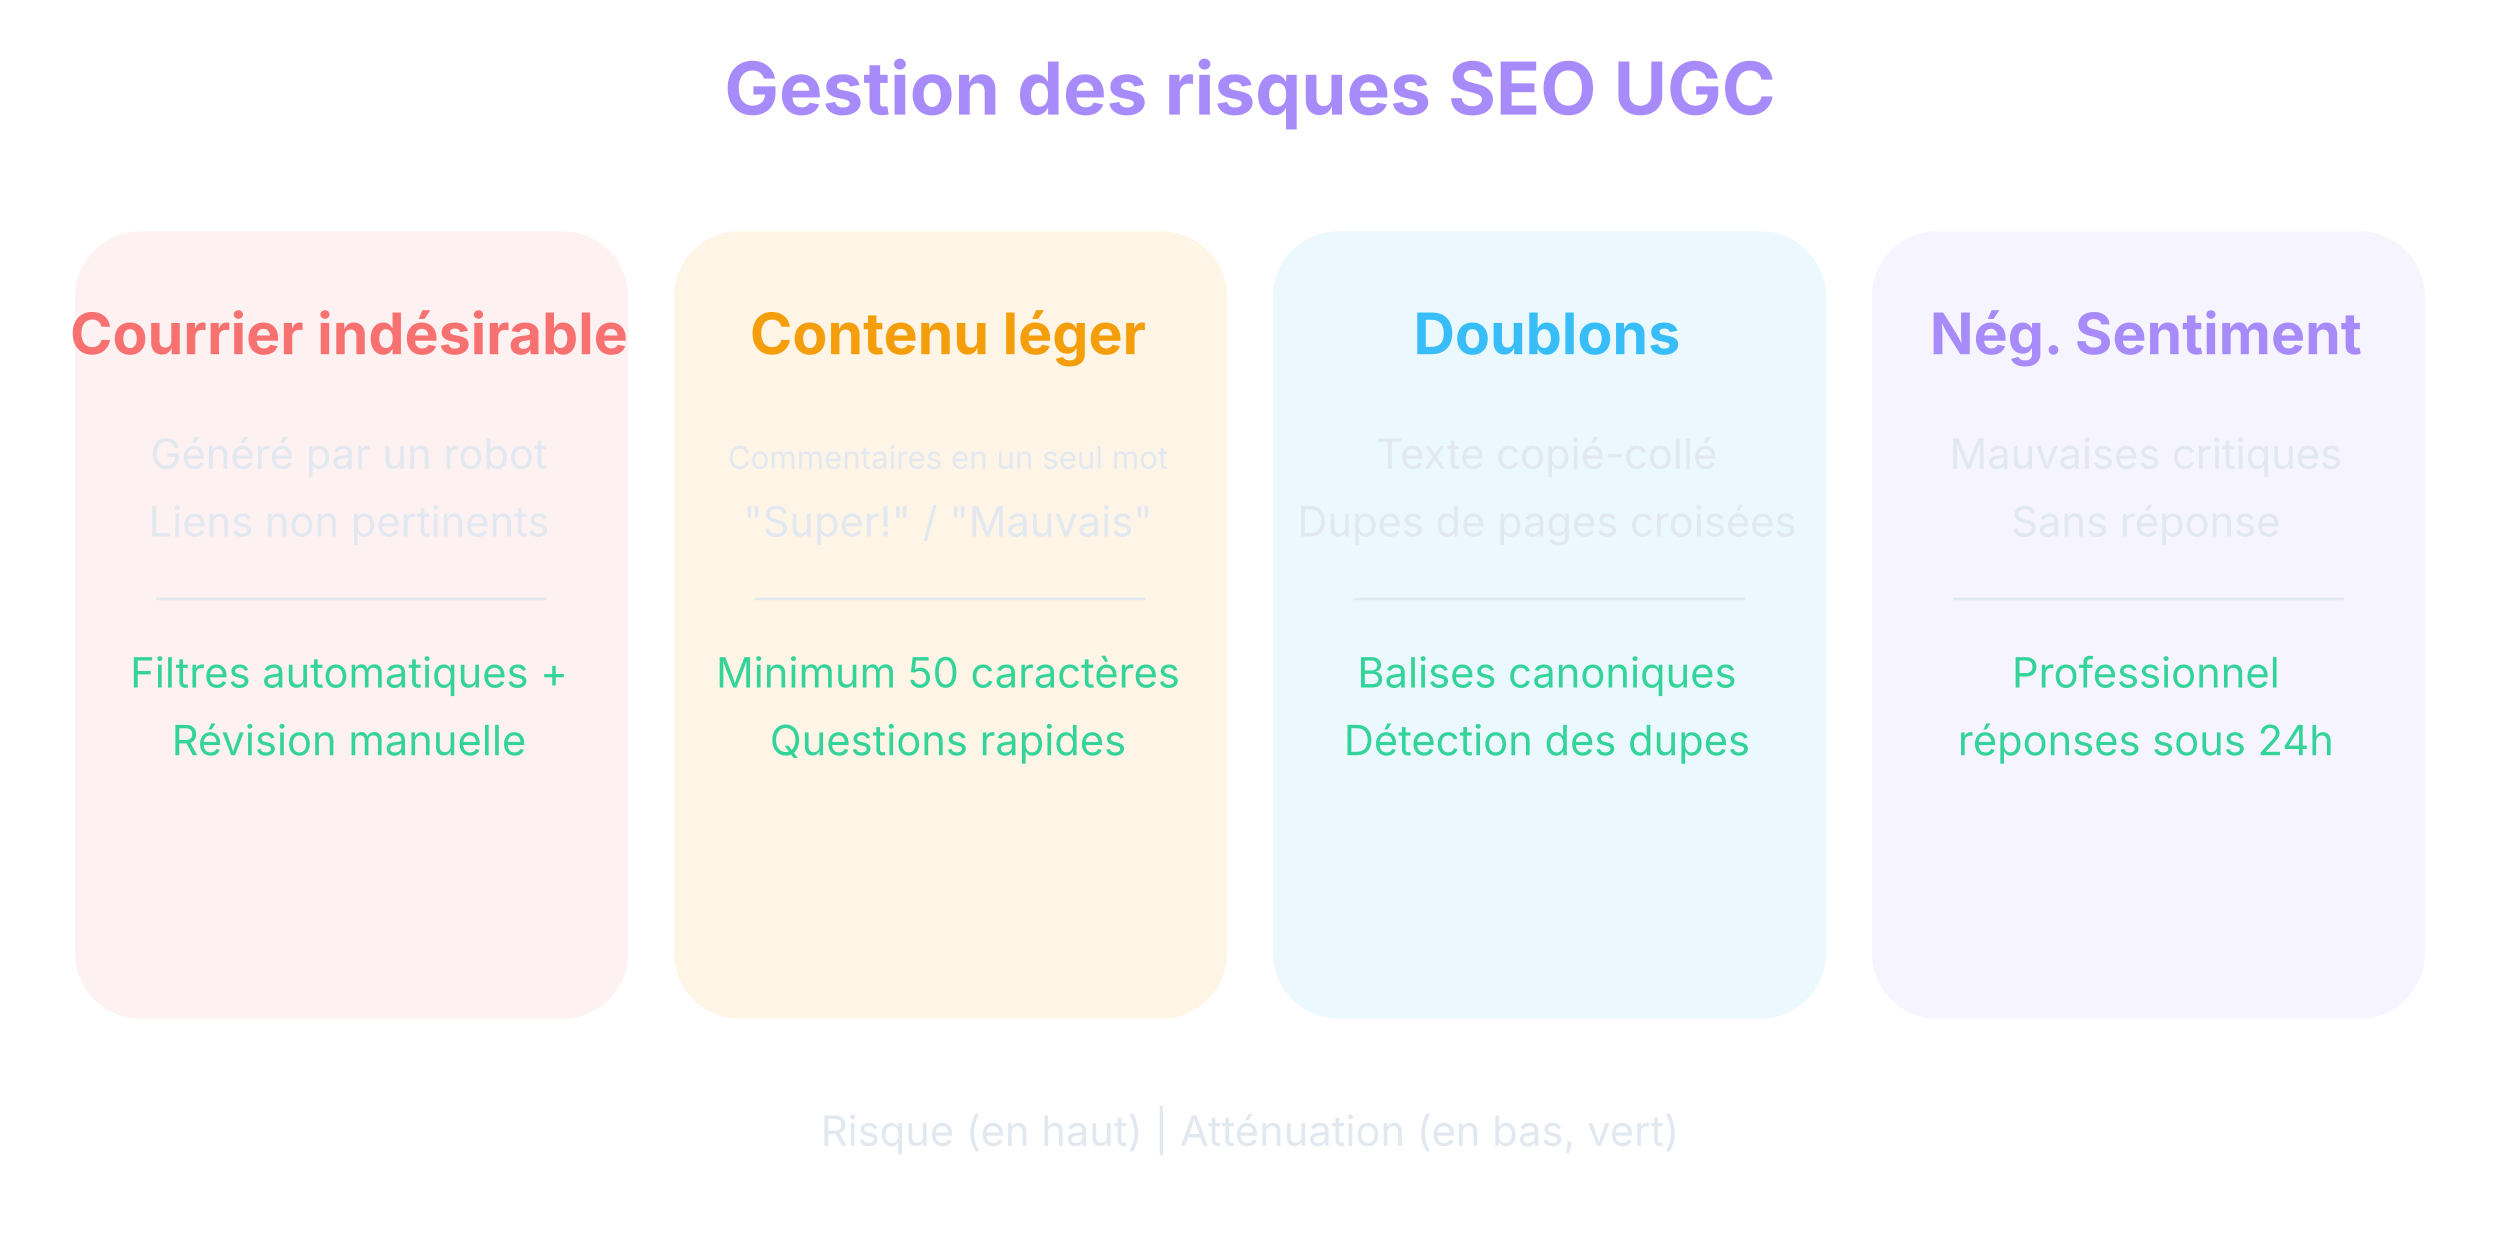
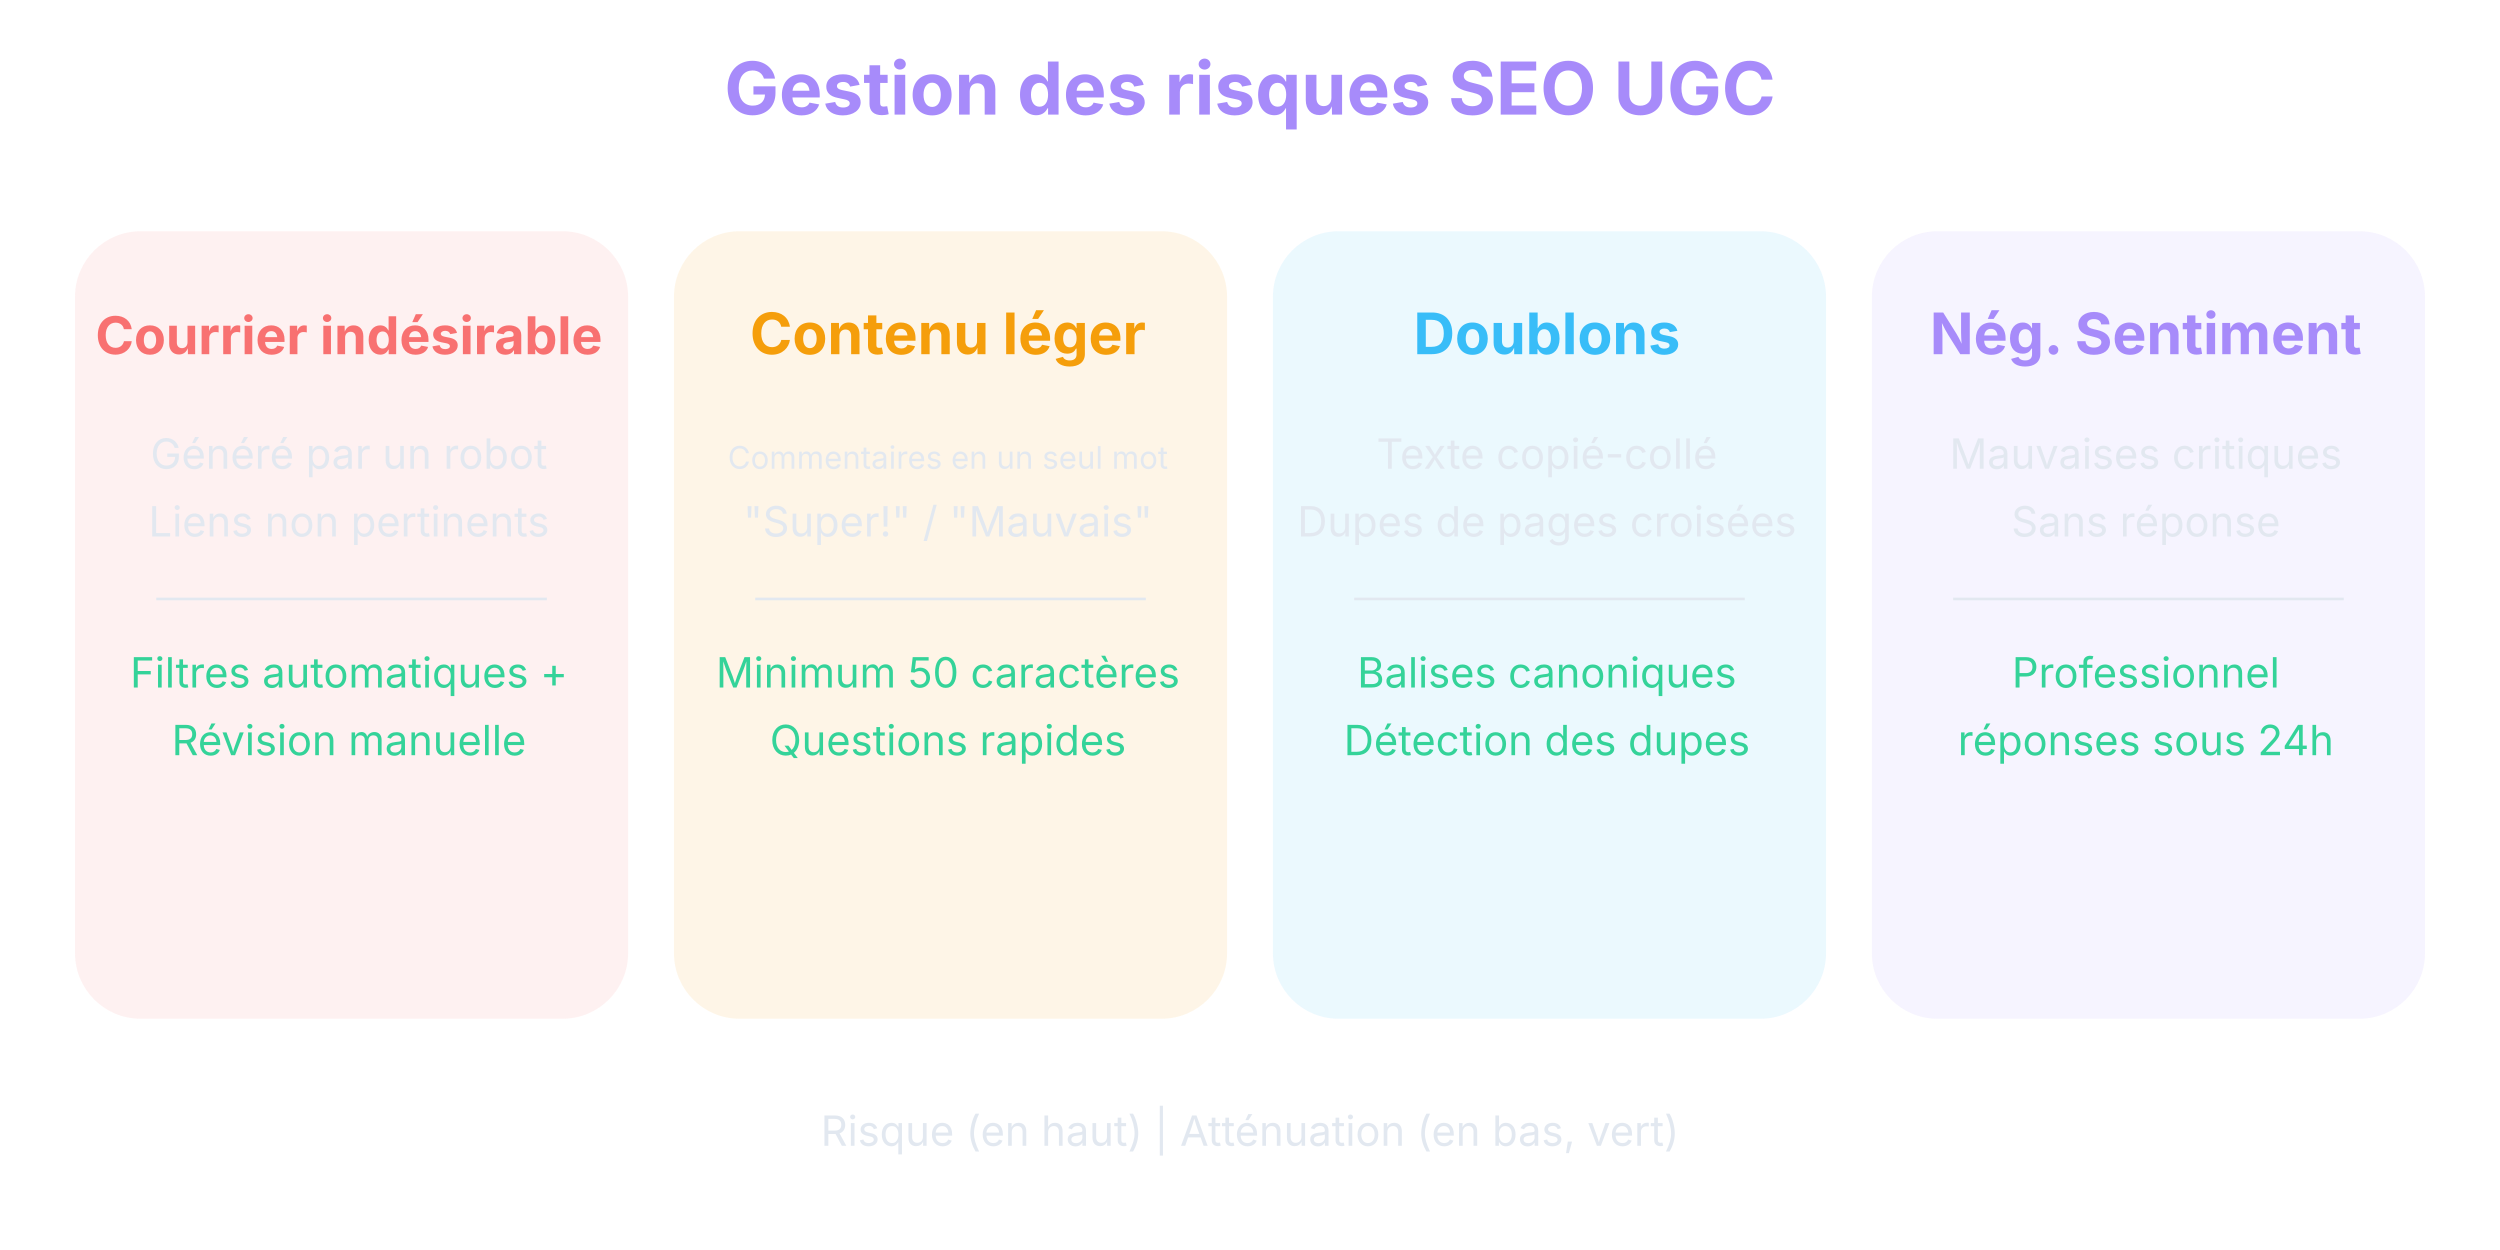
<svg xmlns="http://www.w3.org/2000/svg" viewBox="0 0 480 240" fill="none">
  <text x="240" y="22" text-anchor="middle" font-family="Inter, -apple-system, BlinkMacSystemFont, 'Segoe UI', Roboto, sans-serif" font-size="14" font-weight="bold" fill="#a78bfa">Gestion des risques SEO UGC</text>
  <rect x="15" y="45" width="105" height="150" rx="12" fill="#f87171" opacity="0.1" stroke="#f87171" stroke-width="1.2" />
-   <text x="67" y="68" text-anchor="middle" font-family="Inter, -apple-system, BlinkMacSystemFont, 'Segoe UI', Roboto, sans-serif" font-size="11" font-weight="bold" fill="#f87171">Courrier indésirable</text>
+   <text x="67" y="68" text-anchor="middle" font-family="Inter, -apple-system, BlinkMacSystemFont, 'Segoe UI', Roboto, sans-serif" font-size="10" font-weight="bold" fill="#f87171">Courrier indésirable</text>
  <text x="67" y="90" text-anchor="middle" font-family="Inter, -apple-system, BlinkMacSystemFont, 'Segoe UI', Roboto, sans-serif" font-size="8" fill="#e2e8f0">Généré par un robot</text>
  <text x="67" y="103" text-anchor="middle" font-family="Inter, -apple-system, BlinkMacSystemFont, 'Segoe UI', Roboto, sans-serif" font-size="8" fill="#e2e8f0">Liens non pertinents</text>
  <line x1="30" y1="115" x2="105" y2="115" stroke="#e2e8f0" stroke-width="0.5" />
  <text x="67" y="132" text-anchor="middle" font-family="Inter, -apple-system, BlinkMacSystemFont, 'Segoe UI', Roboto, sans-serif" font-size="8" fill="#34d399">Filtres automatiques +</text>
  <text x="67" y="145" text-anchor="middle" font-family="Inter, -apple-system, BlinkMacSystemFont, 'Segoe UI', Roboto, sans-serif" font-size="8" fill="#34d399">Révision manuelle</text>
  <rect x="130" y="45" width="105" height="150" rx="12" fill="#f59e0b" opacity="0.1" stroke="#f59e0b" stroke-width="1.2" />
  <text x="182" y="68" text-anchor="middle" font-family="Inter, -apple-system, BlinkMacSystemFont, 'Segoe UI', Roboto, sans-serif" font-size="11" font-weight="bold" fill="#f59e0b">Contenu léger</text>
  <text x="182" y="90" text-anchor="middle" font-family="Inter, -apple-system, BlinkMacSystemFont, 'Segoe UI', Roboto, sans-serif" font-size="6" fill="#e2e8f0">Commentaires en un seul mot</text>
  <text x="182" y="103" text-anchor="middle" font-family="Inter, -apple-system, BlinkMacSystemFont, 'Segoe UI', Roboto, sans-serif" font-size="8" fill="#e2e8f0">"Super!" / "Mauvais"</text>
  <line x1="145" y1="115" x2="220" y2="115" stroke="#e2e8f0" stroke-width="0.5" />
  <text x="182" y="132" text-anchor="middle" font-family="Inter, -apple-system, BlinkMacSystemFont, 'Segoe UI', Roboto, sans-serif" font-size="8" fill="#34d399">Minimum 50 caractères</text>
  <text x="182" y="145" text-anchor="middle" font-family="Inter, -apple-system, BlinkMacSystemFont, 'Segoe UI', Roboto, sans-serif" font-size="8" fill="#34d399">Questions rapides</text>
  <rect x="245" y="45" width="105" height="150" rx="12" fill="#38bdf8" opacity="0.1" stroke="#38bdf8" stroke-width="1.2" />
  <text x="297" y="68" text-anchor="middle" font-family="Inter, -apple-system, BlinkMacSystemFont, 'Segoe UI', Roboto, sans-serif" font-size="11" font-weight="bold" fill="#38bdf8">Doublons</text>
  <text x="297" y="90" text-anchor="middle" font-family="Inter, -apple-system, BlinkMacSystemFont, 'Segoe UI', Roboto, sans-serif" font-size="8" fill="#e2e8f0">Texte copié-collé</text>
  <text x="297" y="103" text-anchor="middle" font-family="Inter, -apple-system, BlinkMacSystemFont, 'Segoe UI', Roboto, sans-serif" font-size="8" fill="#e2e8f0">Dupes de pages croisées</text>
  <line x1="260" y1="115" x2="335" y2="115" stroke="#e2e8f0" stroke-width="0.5" />
  <text x="297" y="132" text-anchor="middle" font-family="Inter, -apple-system, BlinkMacSystemFont, 'Segoe UI', Roboto, sans-serif" font-size="8" fill="#34d399">Balises canoniques</text>
  <text x="297" y="145" text-anchor="middle" font-family="Inter, -apple-system, BlinkMacSystemFont, 'Segoe UI', Roboto, sans-serif" font-size="8" fill="#34d399">Détection des dupes</text>
  <rect x="360" y="45" width="105" height="150" rx="12" fill="#a78bfa" opacity="0.1" stroke="#a78bfa" stroke-width="1.2" />
  <text x="412" y="68" text-anchor="middle" font-family="Inter, -apple-system, BlinkMacSystemFont, 'Segoe UI', Roboto, sans-serif" font-size="11" font-weight="bold" fill="#a78bfa">Nég. Sentiment</text>
  <text x="412" y="90" text-anchor="middle" font-family="Inter, -apple-system, BlinkMacSystemFont, 'Segoe UI', Roboto, sans-serif" font-size="8" fill="#e2e8f0">Mauvaises critiques</text>
  <text x="412" y="103" text-anchor="middle" font-family="Inter, -apple-system, BlinkMacSystemFont, 'Segoe UI', Roboto, sans-serif" font-size="8" fill="#e2e8f0">Sans réponse</text>
  <line x1="375" y1="115" x2="450" y2="115" stroke="#e2e8f0" stroke-width="0.5" />
  <text x="412" y="132" text-anchor="middle" font-family="Inter, -apple-system, BlinkMacSystemFont, 'Segoe UI', Roboto, sans-serif" font-size="8" fill="#34d399">Professionnel</text>
  <text x="412" y="145" text-anchor="middle" font-family="Inter, -apple-system, BlinkMacSystemFont, 'Segoe UI', Roboto, sans-serif" font-size="8" fill="#34d399">réponses sous 24h</text>
  <text x="240" y="220" text-anchor="middle" font-family="Inter, -apple-system, BlinkMacSystemFont, 'Segoe UI', Roboto, sans-serif" font-size="8" fill="#e2e8f0">Risque (en haut) | Atténuation (en bas, vert)</text>
</svg>
